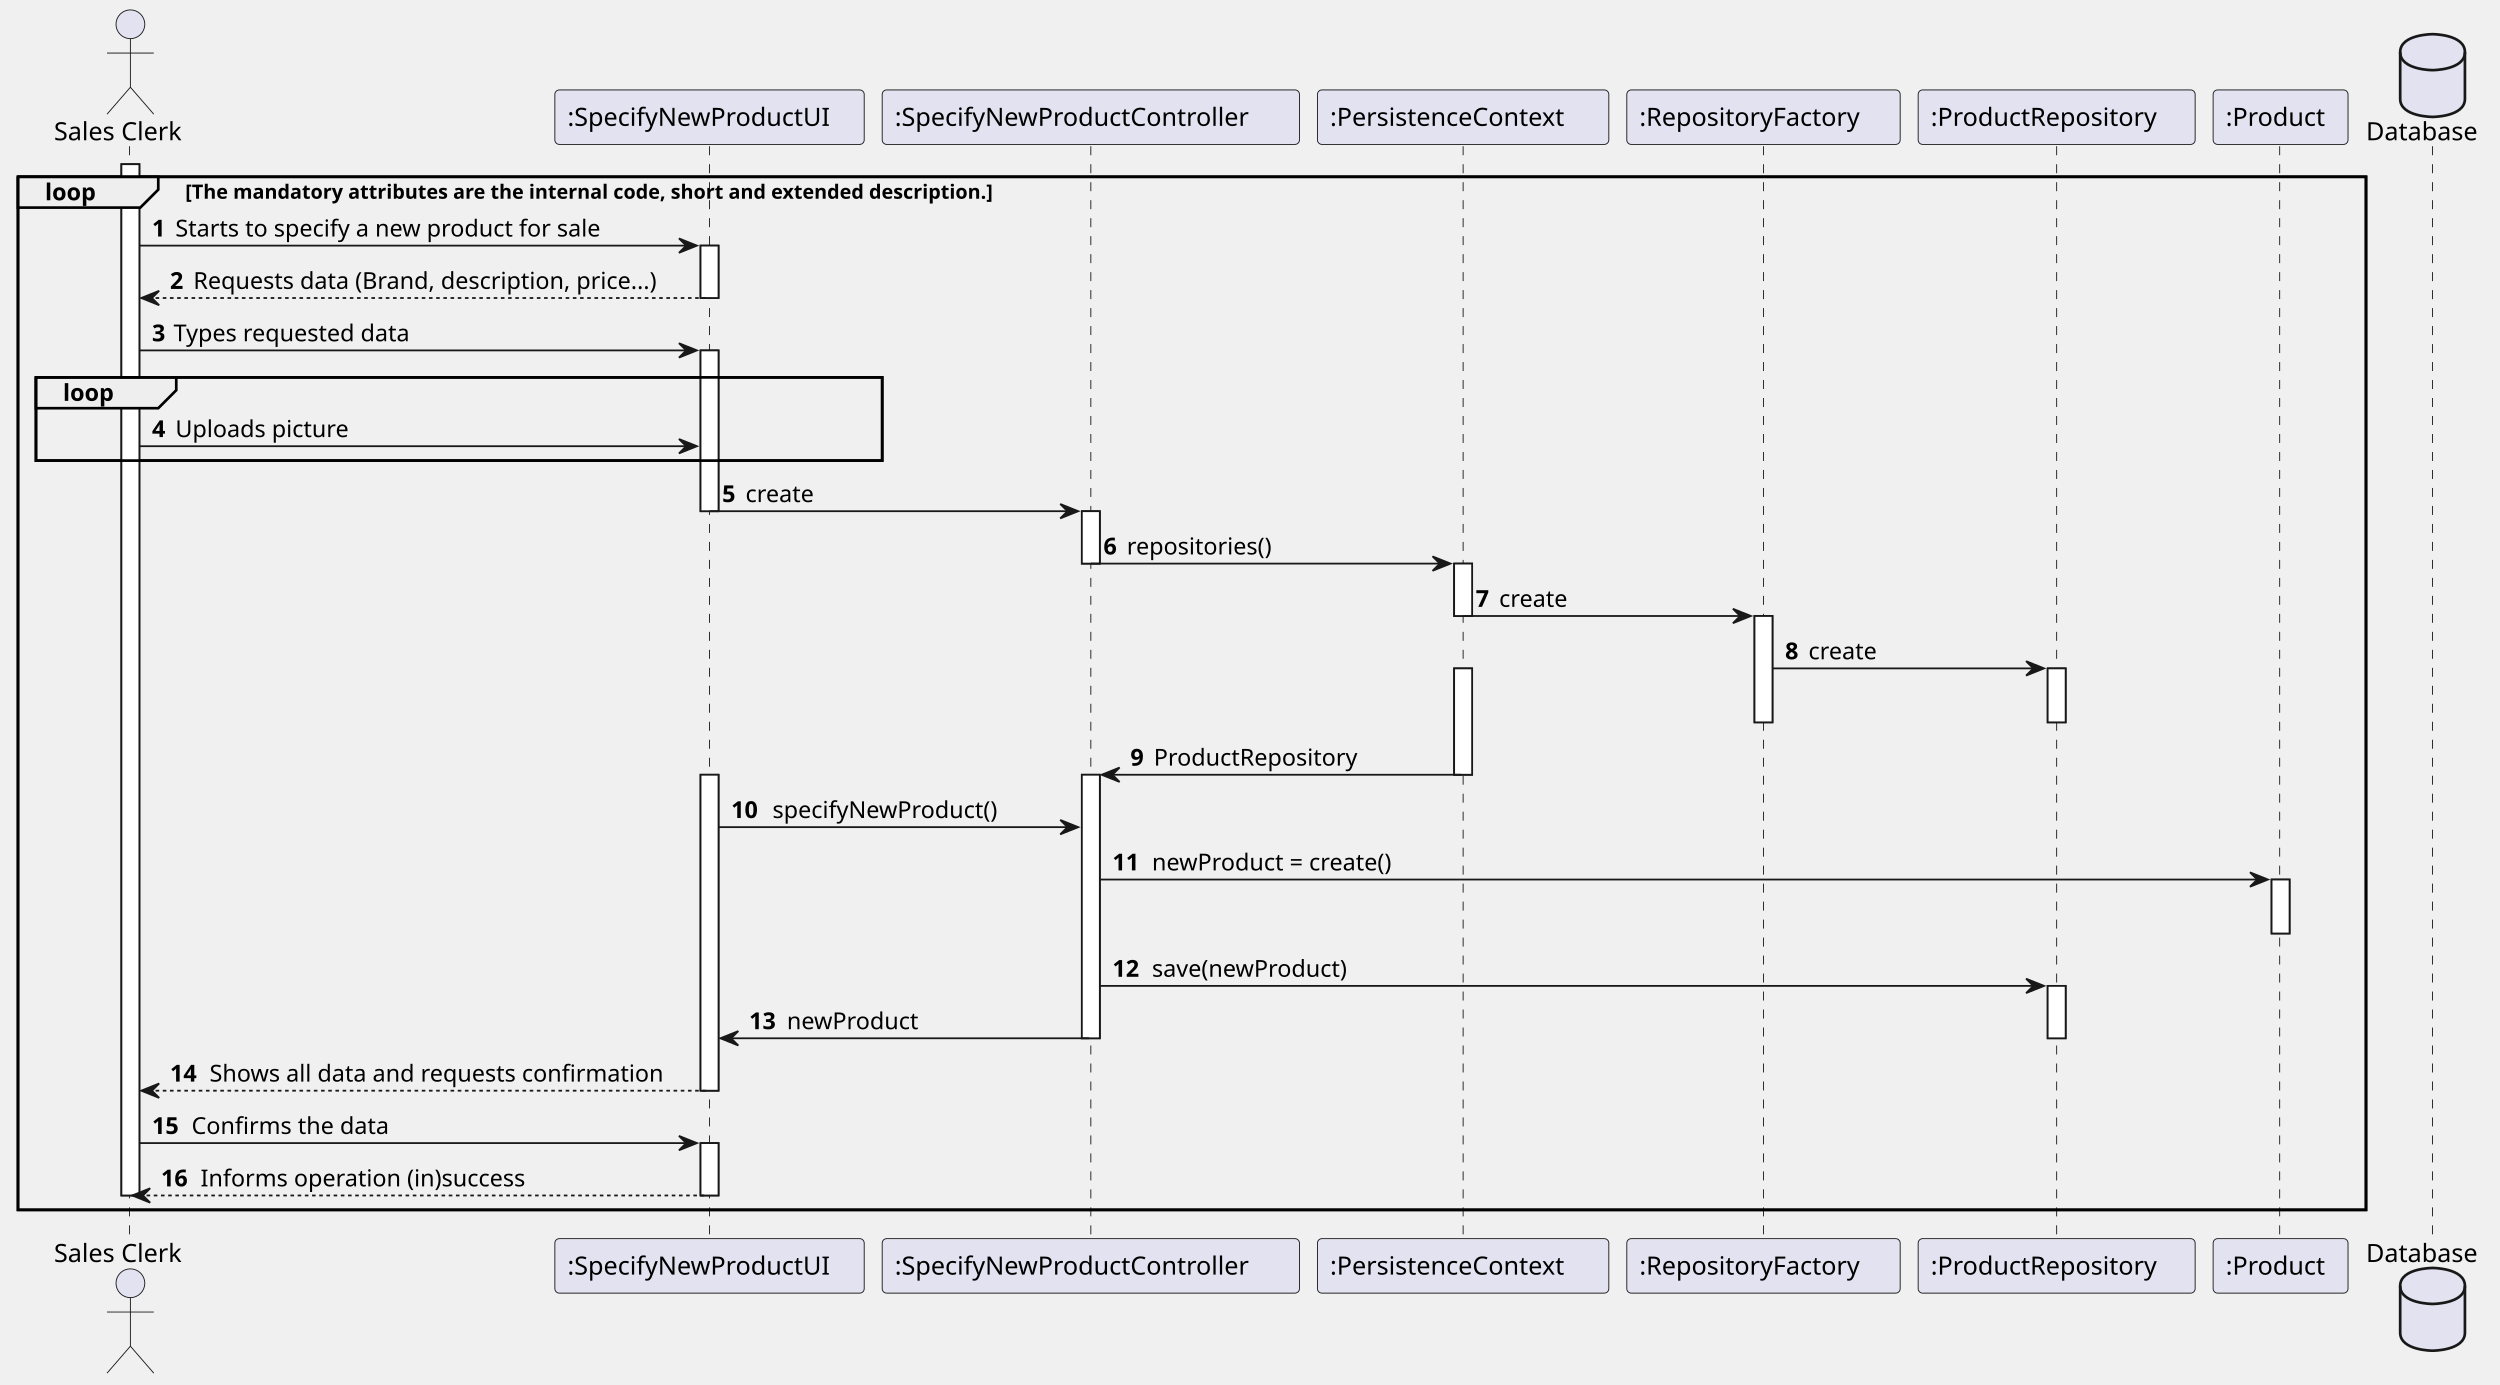
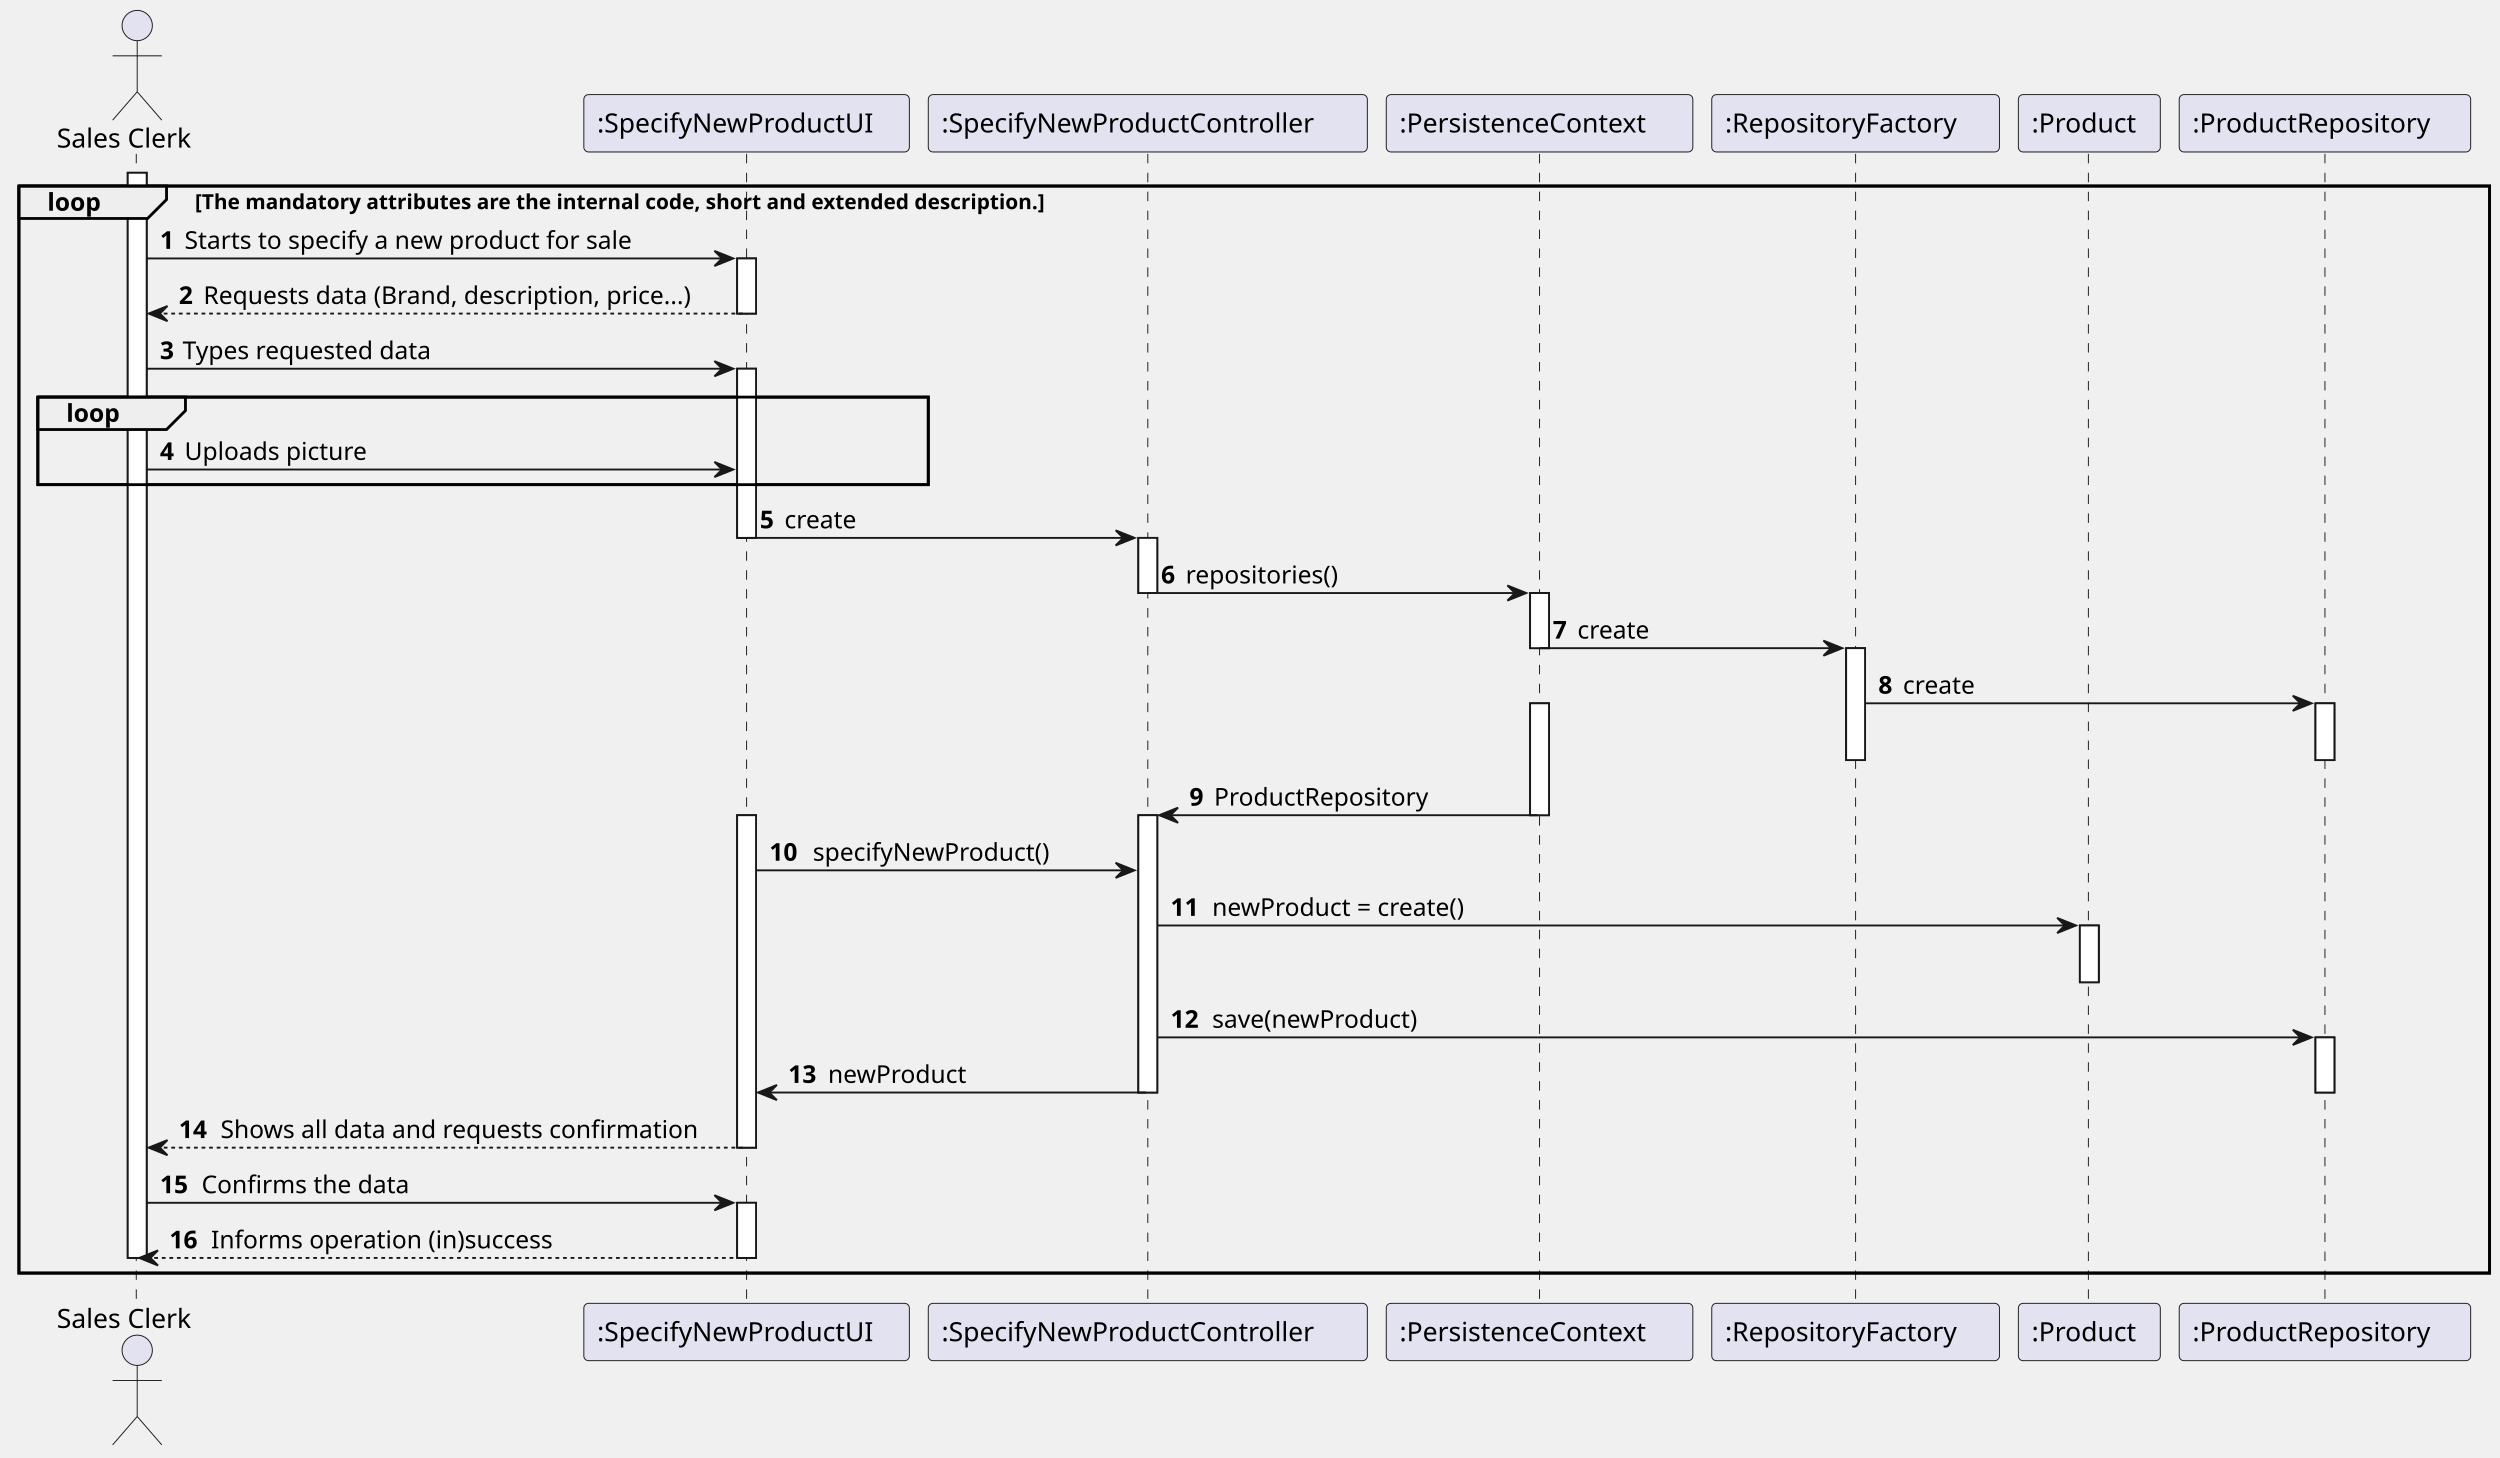
- <svg xmlns="http://www.w3.org/2000/svg" contentStyleType="text/css" height="770px" preserveAspectRatio="none" style="width:1390px;height:770px;background:#FFFFFF;" version="1.1" viewBox="0 0 1390 770" width="1390px" zoomAndPan="magnify">
+ <svg xmlns="http://www.w3.org/2000/svg" contentStyleType="text/css" height="770px" preserveAspectRatio="none" style="width:1321px;height:770px;background:#FFFFFF;" version="1.1" viewBox="0 0 1321 770" width="1321px" zoomAndPan="magnify">
  <defs />
  <g>
    <rect fill="#FFFFFF" height="573.391" style="stroke:#181818;stroke-width:1.0;" width="10" x="67.5" y="91.297" />
    <rect fill="#FFFFFF" height="29.133" style="stroke:#181818;stroke-width:1.0;" width="10" x="389.5" y="136.562" />
    <rect fill="#FFFFFF" height="89.398" style="stroke:#181818;stroke-width:1.0;" width="10" x="389.5" y="194.828" />
    <rect fill="#FFFFFF" height="175.664" style="stroke:#181818;stroke-width:1.0;" width="10" x="389.5" y="430.758" />
    <rect fill="#FFFFFF" height="29.133" style="stroke:#181818;stroke-width:1.0;" width="10" x="389.5" y="635.555" />
    <rect fill="#FFFFFF" height="29.133" style="stroke:#181818;stroke-width:1.0;" width="10" x="601.5" y="284.227" />
    <rect fill="#FFFFFF" height="146.531" style="stroke:#181818;stroke-width:1.0;" width="10" x="601.5" y="430.758" />
    <rect fill="#FFFFFF" height="29.133" style="stroke:#181818;stroke-width:1.0;" width="10" x="808.5" y="313.359" />
    <rect fill="#FFFFFF" height="59.133" style="stroke:#181818;stroke-width:1.0;" width="10" x="808.5" y="371.625" />
    <rect fill="#FFFFFF" height="59.133" style="stroke:#181818;stroke-width:1.0;" width="10" x="975.5" y="342.492" />
-     <rect fill="#FFFFFF" height="30" style="stroke:#181818;stroke-width:1.0;" width="10" x="1138.5" y="371.625" />
-     <rect fill="#FFFFFF" height="29.133" style="stroke:#181818;stroke-width:1.0;" width="10" x="1138.5" y="548.156" />
-     <rect fill="#FFFFFF" height="30" style="stroke:#181818;stroke-width:1.0;" width="10" x="1263" y="489.023" />
+     <rect fill="#FFFFFF" height="30" style="stroke:#181818;stroke-width:1.0;" width="10" x="1099" y="489.023" />
+     <rect fill="#FFFFFF" height="30" style="stroke:#181818;stroke-width:1.0;" width="10" x="1223.5" y="371.625" />
+     <rect fill="#FFFFFF" height="29.133" style="stroke:#181818;stroke-width:1.0;" width="10" x="1223.5" y="548.156" />
    <rect height="574.391" style="stroke:#000000;stroke-width:1.5;fill:none;" width="1305.5" x="10" y="98.297" />
    <rect height="46.266" style="stroke:#000000;stroke-width:1.5;fill:none;" width="470.5" x="20" y="209.828" />
    <line style="stroke:#181818;stroke-width:0.5;fill:none;stroke-dasharray:5.0,5.0;" x1="72" x2="72" y1="81.297" y2="689.688" />
    <line style="stroke:#181818;stroke-width:0.5;fill:none;stroke-dasharray:5.0,5.0;" x1="394.5" x2="394.5" y1="81.297" y2="689.688" />
    <line style="stroke:#181818;stroke-width:0.5;fill:none;stroke-dasharray:5.0,5.0;" x1="606.5" x2="606.5" y1="81.297" y2="689.688" />
    <line style="stroke:#181818;stroke-width:0.5;fill:none;stroke-dasharray:5.0,5.0;" x1="813.5" x2="813.5" y1="81.297" y2="689.688" />
    <line style="stroke:#181818;stroke-width:0.5;fill:none;stroke-dasharray:5.0,5.0;" x1="980.5" x2="980.5" y1="81.297" y2="689.688" />
-     <line style="stroke:#181818;stroke-width:0.5;fill:none;stroke-dasharray:5.0,5.0;" x1="1143.5" x2="1143.5" y1="81.297" y2="689.688" />
-     <line style="stroke:#181818;stroke-width:0.5;fill:none;stroke-dasharray:5.0,5.0;" x1="1267.5" x2="1267.5" y1="81.297" y2="689.688" />
-     <line style="stroke:#181818;stroke-width:0.5;fill:none;stroke-dasharray:5.0,5.0;" x1="1352.5" x2="1352.5" y1="81.297" y2="689.688" />
+     <line style="stroke:#181818;stroke-width:0.5;fill:none;stroke-dasharray:5.0,5.0;" x1="1103.5" x2="1103.5" y1="81.297" y2="689.688" />
+     <line style="stroke:#181818;stroke-width:0.5;fill:none;stroke-dasharray:5.0,5.0;" x1="1228.5" x2="1228.5" y1="81.297" y2="689.688" />
    <text fill="#000000" font-family="sans-serif" font-size="14" lengthAdjust="spacing" textLength="79" x="30" y="77.995">Sales Clerk</text>
    <ellipse cx="72.5" cy="13.5" fill="#E2E2F0" rx="8" ry="8" style="stroke:#181818;stroke-width:0.5;" />
    <path d="M72.5,21.5 L72.5,48.5 M59.5,29.5 L85.5,29.5 M72.5,48.5 L59.5,63.5 M72.5,48.5 L85.5,63.5 " fill="none" style="stroke:#181818;stroke-width:0.5;" />
    <text fill="#000000" font-family="sans-serif" font-size="14" lengthAdjust="spacing" textLength="79" x="30" y="701.683">Sales Clerk</text>
    <ellipse cx="72.5" cy="713.484" fill="#E2E2F0" rx="8" ry="8" style="stroke:#181818;stroke-width:0.5;" />
    <path d="M72.5,721.484 L72.5,748.484 M59.5,729.484 L85.5,729.484 M72.5,748.484 L59.5,763.484 M72.5,748.484 L85.5,763.484 " fill="none" style="stroke:#181818;stroke-width:0.5;" />
    <rect fill="#E2E2F0" height="30.297" rx="2.5" ry="2.5" style="stroke:#181818;stroke-width:0.5;" width="172" x="308.5" y="50" />
    <text fill="#000000" font-family="sans-serif" font-size="14" lengthAdjust="spacing" textLength="158" x="315.5" y="69.995">:SpecifyNewProductUI</text>
    <rect fill="#E2E2F0" height="30.297" rx="2.5" ry="2.5" style="stroke:#181818;stroke-width:0.5;" width="172" x="308.5" y="688.688" />
    <text fill="#000000" font-family="sans-serif" font-size="14" lengthAdjust="spacing" textLength="158" x="315.5" y="708.683">:SpecifyNewProductUI</text>
    <rect fill="#E2E2F0" height="30.297" rx="2.5" ry="2.5" style="stroke:#181818;stroke-width:0.5;" width="232" x="490.5" y="50" />
    <text fill="#000000" font-family="sans-serif" font-size="14" lengthAdjust="spacing" textLength="218" x="497.5" y="69.995">:SpecifyNewProductController</text>
    <rect fill="#E2E2F0" height="30.297" rx="2.5" ry="2.5" style="stroke:#181818;stroke-width:0.5;" width="232" x="490.5" y="688.688" />
    <text fill="#000000" font-family="sans-serif" font-size="14" lengthAdjust="spacing" textLength="218" x="497.5" y="708.683">:SpecifyNewProductController</text>
    <rect fill="#E2E2F0" height="30.297" rx="2.5" ry="2.5" style="stroke:#181818;stroke-width:0.5;" width="162" x="732.5" y="50" />
    <text fill="#000000" font-family="sans-serif" font-size="14" lengthAdjust="spacing" textLength="148" x="739.5" y="69.995">:PersistenceContext</text>
    <rect fill="#E2E2F0" height="30.297" rx="2.5" ry="2.5" style="stroke:#181818;stroke-width:0.5;" width="162" x="732.5" y="688.688" />
    <text fill="#000000" font-family="sans-serif" font-size="14" lengthAdjust="spacing" textLength="148" x="739.5" y="708.683">:PersistenceContext</text>
    <rect fill="#E2E2F0" height="30.297" rx="2.5" ry="2.5" style="stroke:#181818;stroke-width:0.5;" width="152" x="904.5" y="50" />
    <text fill="#000000" font-family="sans-serif" font-size="14" lengthAdjust="spacing" textLength="138" x="911.5" y="69.995">:RepositoryFactory</text>
    <rect fill="#E2E2F0" height="30.297" rx="2.5" ry="2.5" style="stroke:#181818;stroke-width:0.5;" width="152" x="904.5" y="688.688" />
    <text fill="#000000" font-family="sans-serif" font-size="14" lengthAdjust="spacing" textLength="138" x="911.5" y="708.683">:RepositoryFactory</text>
-     <rect fill="#E2E2F0" height="30.297" rx="2.5" ry="2.5" style="stroke:#181818;stroke-width:0.5;" width="154" x="1066.5" y="50" />
-     <text fill="#000000" font-family="sans-serif" font-size="14" lengthAdjust="spacing" textLength="140" x="1073.5" y="69.995">:ProductRepository</text>
-     <rect fill="#E2E2F0" height="30.297" rx="2.5" ry="2.5" style="stroke:#181818;stroke-width:0.5;" width="154" x="1066.5" y="688.688" />
-     <text fill="#000000" font-family="sans-serif" font-size="14" lengthAdjust="spacing" textLength="140" x="1073.5" y="708.683">:ProductRepository</text>
-     <rect fill="#E2E2F0" height="30.297" rx="2.5" ry="2.5" style="stroke:#181818;stroke-width:0.5;" width="75" x="1230.5" y="50" />
-     <text fill="#000000" font-family="sans-serif" font-size="14" lengthAdjust="spacing" textLength="61" x="1237.5" y="69.995">:Product</text>
-     <rect fill="#E2E2F0" height="30.297" rx="2.5" ry="2.5" style="stroke:#181818;stroke-width:0.5;" width="75" x="1230.5" y="688.688" />
-     <text fill="#000000" font-family="sans-serif" font-size="14" lengthAdjust="spacing" textLength="61" x="1237.5" y="708.683">:Product</text>
-     <text fill="#000000" font-family="sans-serif" font-size="14" lengthAdjust="spacing" textLength="68" x="1315.5" y="77.995">Database</text>
-     <path d="M1334.5,29 C1334.5,19 1352.5,19 1352.5,19 C1352.5,19 1370.5,19 1370.5,29 L1370.5,55 C1370.5,65 1352.5,65 1352.5,65 C1352.5,65 1334.5,65 1334.5,55 L1334.5,29 " fill="#E2E2F0" style="stroke:#181818;stroke-width:1.5;" />
-     <path d="M1334.5,29 C1334.5,39 1352.5,39 1352.5,39 C1352.5,39 1370.5,39 1370.5,29 " fill="none" style="stroke:#181818;stroke-width:1.5;" />
-     <text fill="#000000" font-family="sans-serif" font-size="14" lengthAdjust="spacing" textLength="68" x="1315.5" y="701.683">Database</text>
-     <path d="M1334.5,714.984 C1334.5,704.984 1352.5,704.984 1352.5,704.984 C1352.5,704.984 1370.5,704.984 1370.5,714.984 L1370.5,740.984 C1370.5,750.984 1352.5,750.984 1352.5,750.984 C1352.5,750.984 1334.5,750.984 1334.5,740.984 L1334.5,714.984 " fill="#E2E2F0" style="stroke:#181818;stroke-width:1.5;" />
-     <path d="M1334.5,714.984 C1334.5,724.984 1352.5,724.984 1352.5,724.984 C1352.5,724.984 1370.5,724.984 1370.5,714.984 " fill="none" style="stroke:#181818;stroke-width:1.5;" />
+     <rect fill="#E2E2F0" height="30.297" rx="2.5" ry="2.5" style="stroke:#181818;stroke-width:0.5;" width="75" x="1066.5" y="50" />
+     <text fill="#000000" font-family="sans-serif" font-size="14" lengthAdjust="spacing" textLength="61" x="1073.5" y="69.995">:Product</text>
+     <rect fill="#E2E2F0" height="30.297" rx="2.5" ry="2.5" style="stroke:#181818;stroke-width:0.5;" width="75" x="1066.5" y="688.688" />
+     <text fill="#000000" font-family="sans-serif" font-size="14" lengthAdjust="spacing" textLength="61" x="1073.5" y="708.683">:Product</text>
+     <rect fill="#E2E2F0" height="30.297" rx="2.5" ry="2.5" style="stroke:#181818;stroke-width:0.5;" width="154" x="1151.5" y="50" />
+     <text fill="#000000" font-family="sans-serif" font-size="14" lengthAdjust="spacing" textLength="140" x="1158.5" y="69.995">:ProductRepository</text>
+     <rect fill="#E2E2F0" height="30.297" rx="2.5" ry="2.5" style="stroke:#181818;stroke-width:0.5;" width="154" x="1151.5" y="688.688" />
+     <text fill="#000000" font-family="sans-serif" font-size="14" lengthAdjust="spacing" textLength="140" x="1158.5" y="708.683">:ProductRepository</text>
    <rect fill="#FFFFFF" height="573.391" style="stroke:#181818;stroke-width:1.0;" width="10" x="67.5" y="91.297" />
    <rect fill="#FFFFFF" height="29.133" style="stroke:#181818;stroke-width:1.0;" width="10" x="389.5" y="136.562" />
    <rect fill="#FFFFFF" height="89.398" style="stroke:#181818;stroke-width:1.0;" width="10" x="389.5" y="194.828" />
    <rect fill="#FFFFFF" height="175.664" style="stroke:#181818;stroke-width:1.0;" width="10" x="389.5" y="430.758" />
    <rect fill="#FFFFFF" height="29.133" style="stroke:#181818;stroke-width:1.0;" width="10" x="389.5" y="635.555" />
    <rect fill="#FFFFFF" height="29.133" style="stroke:#181818;stroke-width:1.0;" width="10" x="601.5" y="284.227" />
    <rect fill="#FFFFFF" height="146.531" style="stroke:#181818;stroke-width:1.0;" width="10" x="601.5" y="430.758" />
    <rect fill="#FFFFFF" height="29.133" style="stroke:#181818;stroke-width:1.0;" width="10" x="808.5" y="313.359" />
    <rect fill="#FFFFFF" height="59.133" style="stroke:#181818;stroke-width:1.0;" width="10" x="808.5" y="371.625" />
    <rect fill="#FFFFFF" height="59.133" style="stroke:#181818;stroke-width:1.0;" width="10" x="975.5" y="342.492" />
-     <rect fill="#FFFFFF" height="30" style="stroke:#181818;stroke-width:1.0;" width="10" x="1138.5" y="371.625" />
-     <rect fill="#FFFFFF" height="29.133" style="stroke:#181818;stroke-width:1.0;" width="10" x="1138.5" y="548.156" />
-     <rect fill="#FFFFFF" height="30" style="stroke:#181818;stroke-width:1.0;" width="10" x="1263" y="489.023" />
+     <rect fill="#FFFFFF" height="30" style="stroke:#181818;stroke-width:1.0;" width="10" x="1099" y="489.023" />
+     <rect fill="#FFFFFF" height="30" style="stroke:#181818;stroke-width:1.0;" width="10" x="1223.5" y="371.625" />
+     <rect fill="#FFFFFF" height="29.133" style="stroke:#181818;stroke-width:1.0;" width="10" x="1223.5" y="548.156" />
    <path d="M10,98.297 L88,98.297 L88,105.43 L78,115.43 L10,115.43 L10,98.297 " fill="#EEEEEE" style="stroke:#000000;stroke-width:1.5;" />
    <rect fill="none" height="574.391" style="stroke:#000000;stroke-width:1.5;" width="1305.5" x="10" y="98.297" />
    <text fill="#000000" font-family="sans-serif" font-size="13" font-weight="bold" lengthAdjust="spacing" textLength="33" x="25" y="111.364">loop</text>
    <text fill="#000000" font-family="sans-serif" font-size="11" font-weight="bold" lengthAdjust="spacing" textLength="555" x="103" y="110.507">[The mandatory attributes are the internal code, short and extended description.]</text>
    <polygon fill="#181818" points="377.5,132.562,387.5,136.562,377.5,140.562,381.5,136.562" style="stroke:#181818;stroke-width:1.0;" />
    <line style="stroke:#181818;stroke-width:1.0;" x1="77.5" x2="383.5" y1="136.562" y2="136.562" />
    <text fill="#000000" font-family="sans-serif" font-size="13" font-weight="bold" lengthAdjust="spacing" textLength="9" x="84.5" y="131.497">1</text>
    <text fill="#000000" font-family="sans-serif" font-size="13" lengthAdjust="spacing" textLength="253" x="97.5" y="131.497">Starts to specify a new product for sale</text>
    <polygon fill="#181818" points="88.5,161.695,78.5,165.695,88.5,169.695,84.5,165.695" style="stroke:#181818;stroke-width:1.0;" />
    <line style="stroke:#181818;stroke-width:1.0;stroke-dasharray:2.0,2.0;" x1="82.5" x2="393.5" y1="165.695" y2="165.695" />
    <text fill="#000000" font-family="sans-serif" font-size="13" font-weight="bold" lengthAdjust="spacing" textLength="9" x="94.5" y="160.629">2</text>
    <text fill="#000000" font-family="sans-serif" font-size="13" lengthAdjust="spacing" textLength="273" x="107.5" y="160.629">Requests data (Brand, description, price...)</text>
    <polygon fill="#181818" points="377.5,190.828,387.5,194.828,377.5,198.828,381.5,194.828" style="stroke:#181818;stroke-width:1.0;" />
    <line style="stroke:#181818;stroke-width:1.0;" x1="77.5" x2="383.5" y1="194.828" y2="194.828" />
    <text fill="#000000" font-family="sans-serif" font-size="13" font-weight="bold" lengthAdjust="spacing" textLength="8" x="84.5" y="189.762">3</text>
    <text fill="#000000" font-family="sans-serif" font-size="13" lengthAdjust="spacing" textLength="141" x="96.5" y="189.762">Types requested data</text>
    <path d="M20,209.828 L98,209.828 L98,216.961 L88,226.961 L20,226.961 L20,209.828 " fill="#EEEEEE" style="stroke:#000000;stroke-width:1.5;" />
    <rect fill="none" height="46.266" style="stroke:#000000;stroke-width:1.5;" width="470.5" x="20" y="209.828" />
    <text fill="#000000" font-family="sans-serif" font-size="13" font-weight="bold" lengthAdjust="spacing" textLength="33" x="35" y="222.895">loop</text>
    <polygon fill="#181818" points="377.5,244.094,387.5,248.094,377.5,252.094,381.5,248.094" style="stroke:#181818;stroke-width:1.0;" />
    <line style="stroke:#181818;stroke-width:1.0;" x1="77.5" x2="383.5" y1="248.094" y2="248.094" />
    <text fill="#000000" font-family="sans-serif" font-size="13" font-weight="bold" lengthAdjust="spacing" textLength="9" x="84.5" y="243.028">4</text>
    <text fill="#000000" font-family="sans-serif" font-size="13" lengthAdjust="spacing" textLength="99" x="97.5" y="243.028">Uploads picture</text>
    <polygon fill="#181818" points="589.5,280.227,599.5,284.227,589.5,288.227,593.5,284.227" style="stroke:#181818;stroke-width:1.0;" />
    <line style="stroke:#181818;stroke-width:1.0;" x1="394.5" x2="595.5" y1="284.227" y2="284.227" />
    <text fill="#000000" font-family="sans-serif" font-size="13" font-weight="bold" lengthAdjust="spacing" textLength="9" x="401.5" y="279.161">5</text>
    <text fill="#000000" font-family="sans-serif" font-size="13" lengthAdjust="spacing" textLength="41" x="414.5" y="279.161">create</text>
    <polygon fill="#181818" points="796.5,309.359,806.5,313.359,796.5,317.359,800.5,313.359" style="stroke:#181818;stroke-width:1.0;" />
    <line style="stroke:#181818;stroke-width:1.0;" x1="606.5" x2="802.5" y1="313.359" y2="313.359" />
    <text fill="#000000" font-family="sans-serif" font-size="13" font-weight="bold" lengthAdjust="spacing" textLength="9" x="613.5" y="308.293">6</text>
    <text fill="#000000" font-family="sans-serif" font-size="13" lengthAdjust="spacing" textLength="85" x="626.5" y="308.293">repositories()</text>
    <polygon fill="#181818" points="963.5,338.492,973.5,342.492,963.5,346.492,967.5,342.492" style="stroke:#181818;stroke-width:1.0;" />
    <line style="stroke:#181818;stroke-width:1.0;" x1="813.5" x2="969.5" y1="342.492" y2="342.492" />
    <text fill="#000000" font-family="sans-serif" font-size="13" font-weight="bold" lengthAdjust="spacing" textLength="9" x="820.5" y="337.426">7</text>
    <text fill="#000000" font-family="sans-serif" font-size="13" lengthAdjust="spacing" textLength="41" x="833.5" y="337.426">create</text>
-     <polygon fill="#181818" points="1126.5,367.625,1136.5,371.625,1126.5,375.625,1130.5,371.625" style="stroke:#181818;stroke-width:1.0;" />
-     <line style="stroke:#181818;stroke-width:1.0;" x1="985.5" x2="1132.5" y1="371.625" y2="371.625" />
+     <polygon fill="#181818" points="1211.5,367.625,1221.5,371.625,1211.5,375.625,1215.5,371.625" style="stroke:#181818;stroke-width:1.0;" />
+     <line style="stroke:#181818;stroke-width:1.0;" x1="985.5" x2="1217.5" y1="371.625" y2="371.625" />
    <text fill="#000000" font-family="sans-serif" font-size="13" font-weight="bold" lengthAdjust="spacing" textLength="9" x="992.5" y="366.559">8</text>
    <text fill="#000000" font-family="sans-serif" font-size="13" lengthAdjust="spacing" textLength="41" x="1005.5" y="366.559">create</text>
    <polygon fill="#181818" points="622.5,426.758,612.5,430.758,622.5,434.758,618.5,430.758" style="stroke:#181818;stroke-width:1.0;" />
    <line style="stroke:#181818;stroke-width:1.0;" x1="616.5" x2="812.5" y1="430.758" y2="430.758" />
    <text fill="#000000" font-family="sans-serif" font-size="13" font-weight="bold" lengthAdjust="spacing" textLength="9" x="628.5" y="425.692">9</text>
    <text fill="#000000" font-family="sans-serif" font-size="13" lengthAdjust="spacing" textLength="118" x="641.5" y="425.692">ProductRepository</text>
    <polygon fill="#181818" points="589.5,455.891,599.5,459.891,589.5,463.891,593.5,459.891" style="stroke:#181818;stroke-width:1.0;" />
    <line style="stroke:#181818;stroke-width:1.0;" x1="399.5" x2="595.5" y1="459.891" y2="459.891" />
    <text fill="#000000" font-family="sans-serif" font-size="13" font-weight="bold" lengthAdjust="spacing" textLength="19" x="406.5" y="454.825">10</text>
    <text fill="#000000" font-family="sans-serif" font-size="13" lengthAdjust="spacing" textLength="133" x="429.5" y="454.825">specifyNewProduct()</text>
-     <polygon fill="#181818" points="1251,485.023,1261,489.023,1251,493.023,1255,489.023" style="stroke:#181818;stroke-width:1.0;" />
-     <line style="stroke:#181818;stroke-width:1.0;" x1="611.5" x2="1257" y1="489.023" y2="489.023" />
+     <polygon fill="#181818" points="1087,485.023,1097,489.023,1087,493.023,1091,489.023" style="stroke:#181818;stroke-width:1.0;" />
+     <line style="stroke:#181818;stroke-width:1.0;" x1="611.5" x2="1093" y1="489.023" y2="489.023" />
    <text fill="#000000" font-family="sans-serif" font-size="13" font-weight="bold" lengthAdjust="spacing" textLength="18" x="618.5" y="483.957">11</text>
    <text fill="#000000" font-family="sans-serif" font-size="13" lengthAdjust="spacing" textLength="145" x="640.5" y="483.957">newProduct = create()</text>
-     <polygon fill="#181818" points="1126.5,544.156,1136.5,548.156,1126.5,552.156,1130.5,548.156" style="stroke:#181818;stroke-width:1.0;" />
-     <line style="stroke:#181818;stroke-width:1.0;" x1="611.5" x2="1132.5" y1="548.156" y2="548.156" />
+     <polygon fill="#181818" points="1211.5,544.156,1221.5,548.156,1211.5,552.156,1215.5,548.156" style="stroke:#181818;stroke-width:1.0;" />
+     <line style="stroke:#181818;stroke-width:1.0;" x1="611.5" x2="1217.5" y1="548.156" y2="548.156" />
    <text fill="#000000" font-family="sans-serif" font-size="13" font-weight="bold" lengthAdjust="spacing" textLength="18" x="618.5" y="543.09">12</text>
    <text fill="#000000" font-family="sans-serif" font-size="13" lengthAdjust="spacing" textLength="117" x="640.5" y="543.09">save(newProduct)</text>
    <polygon fill="#181818" points="410.5,573.289,400.5,577.289,410.5,581.289,406.5,577.289" style="stroke:#181818;stroke-width:1.0;" />
    <line style="stroke:#181818;stroke-width:1.0;" x1="404.5" x2="605.5" y1="577.289" y2="577.289" />
    <text fill="#000000" font-family="sans-serif" font-size="13" font-weight="bold" lengthAdjust="spacing" textLength="17" x="416.5" y="572.223">13</text>
    <text fill="#000000" font-family="sans-serif" font-size="13" lengthAdjust="spacing" textLength="76" x="437.5" y="572.223">newProduct</text>
    <polygon fill="#181818" points="88.5,602.422,78.5,606.422,88.5,610.422,84.5,606.422" style="stroke:#181818;stroke-width:1.0;" />
    <line style="stroke:#181818;stroke-width:1.0;stroke-dasharray:2.0,2.0;" x1="82.5" x2="393.5" y1="606.422" y2="606.422" />
    <text fill="#000000" font-family="sans-serif" font-size="13" font-weight="bold" lengthAdjust="spacing" textLength="18" x="94.5" y="601.356">14</text>
    <text fill="#000000" font-family="sans-serif" font-size="13" lengthAdjust="spacing" textLength="266" x="116.5" y="601.356">Shows all data and requests confirmation</text>
    <polygon fill="#181818" points="377.5,631.555,387.5,635.555,377.5,639.555,381.5,635.555" style="stroke:#181818;stroke-width:1.0;" />
    <line style="stroke:#181818;stroke-width:1.0;" x1="77.5" x2="383.5" y1="635.555" y2="635.555" />
    <text fill="#000000" font-family="sans-serif" font-size="13" font-weight="bold" lengthAdjust="spacing" textLength="18" x="84.5" y="630.489">15</text>
    <text fill="#000000" font-family="sans-serif" font-size="13" lengthAdjust="spacing" textLength="116" x="106.5" y="630.489">Confirms the data</text>
    <polygon fill="#181818" points="83.5,660.688,73.5,664.688,83.5,668.688,79.5,664.688" style="stroke:#181818;stroke-width:1.0;" />
    <line style="stroke:#181818;stroke-width:1.0;stroke-dasharray:2.0,2.0;" x1="77.5" x2="393.5" y1="664.688" y2="664.688" />
    <text fill="#000000" font-family="sans-serif" font-size="13" font-weight="bold" lengthAdjust="spacing" textLength="18" x="89.5" y="659.622">16</text>
    <text fill="#000000" font-family="sans-serif" font-size="13" lengthAdjust="spacing" textLength="190" x="111.5" y="659.622">Informs operation (in)success</text>
  </g>
</svg>
